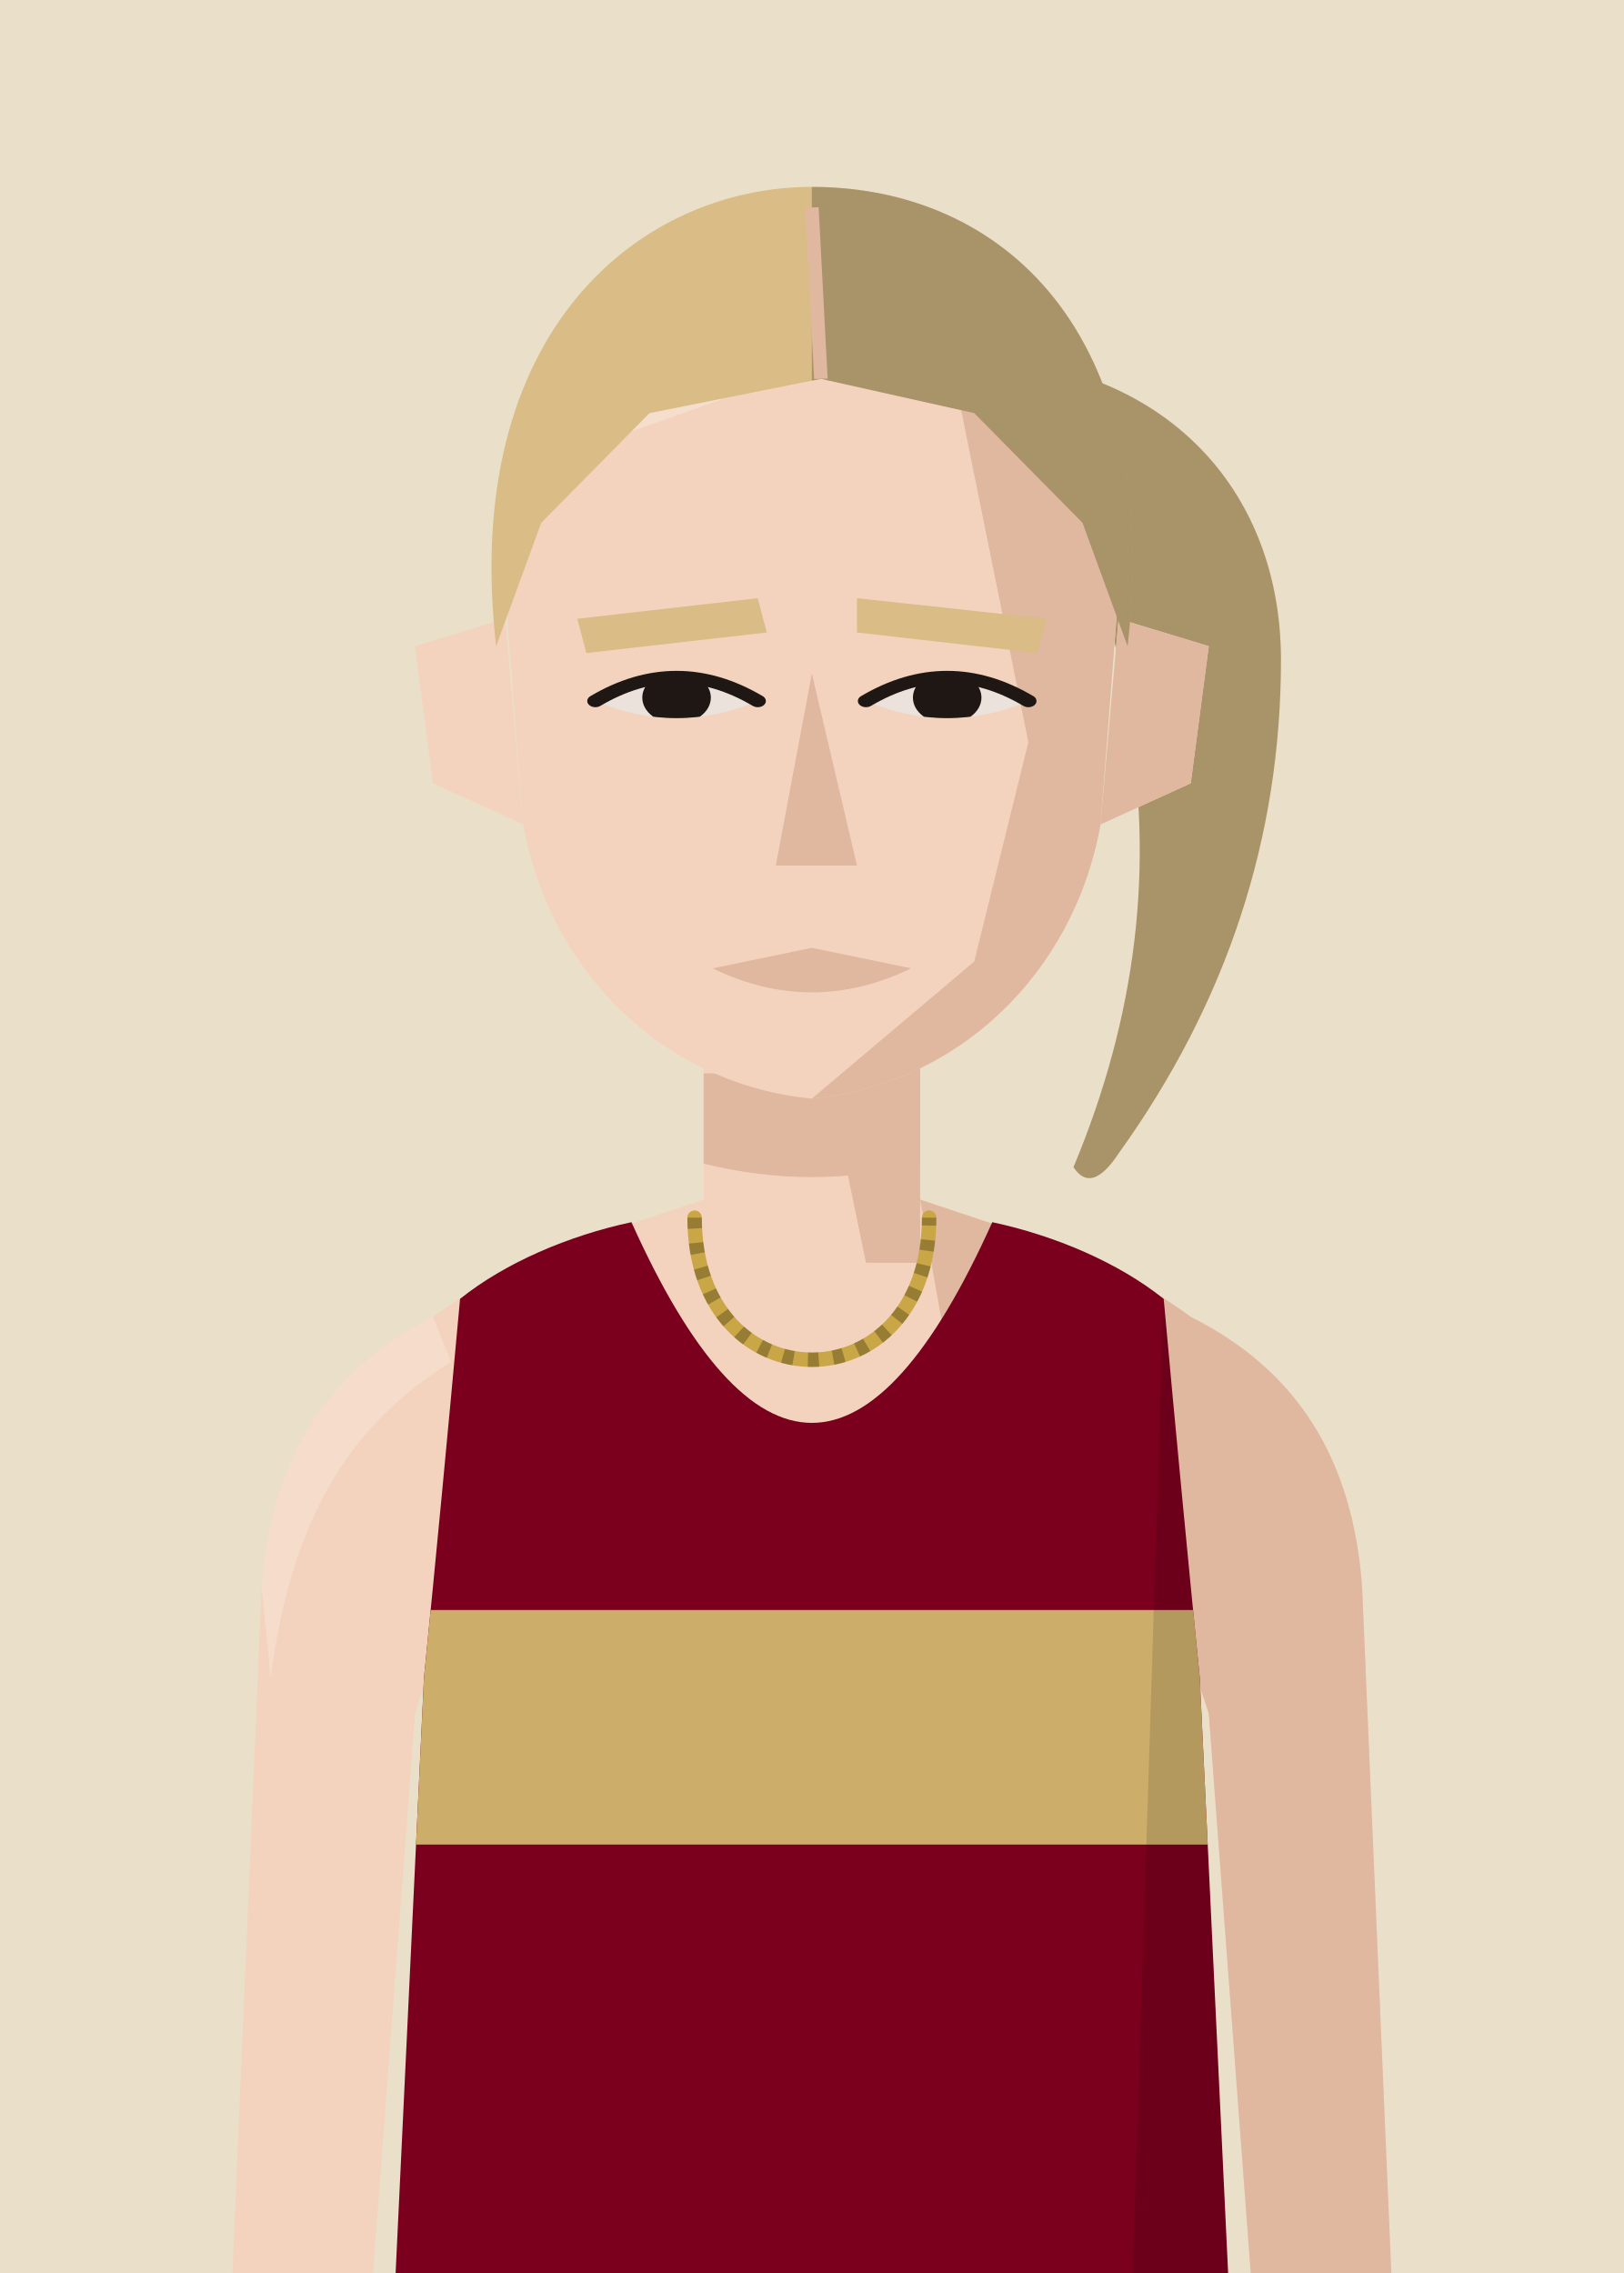
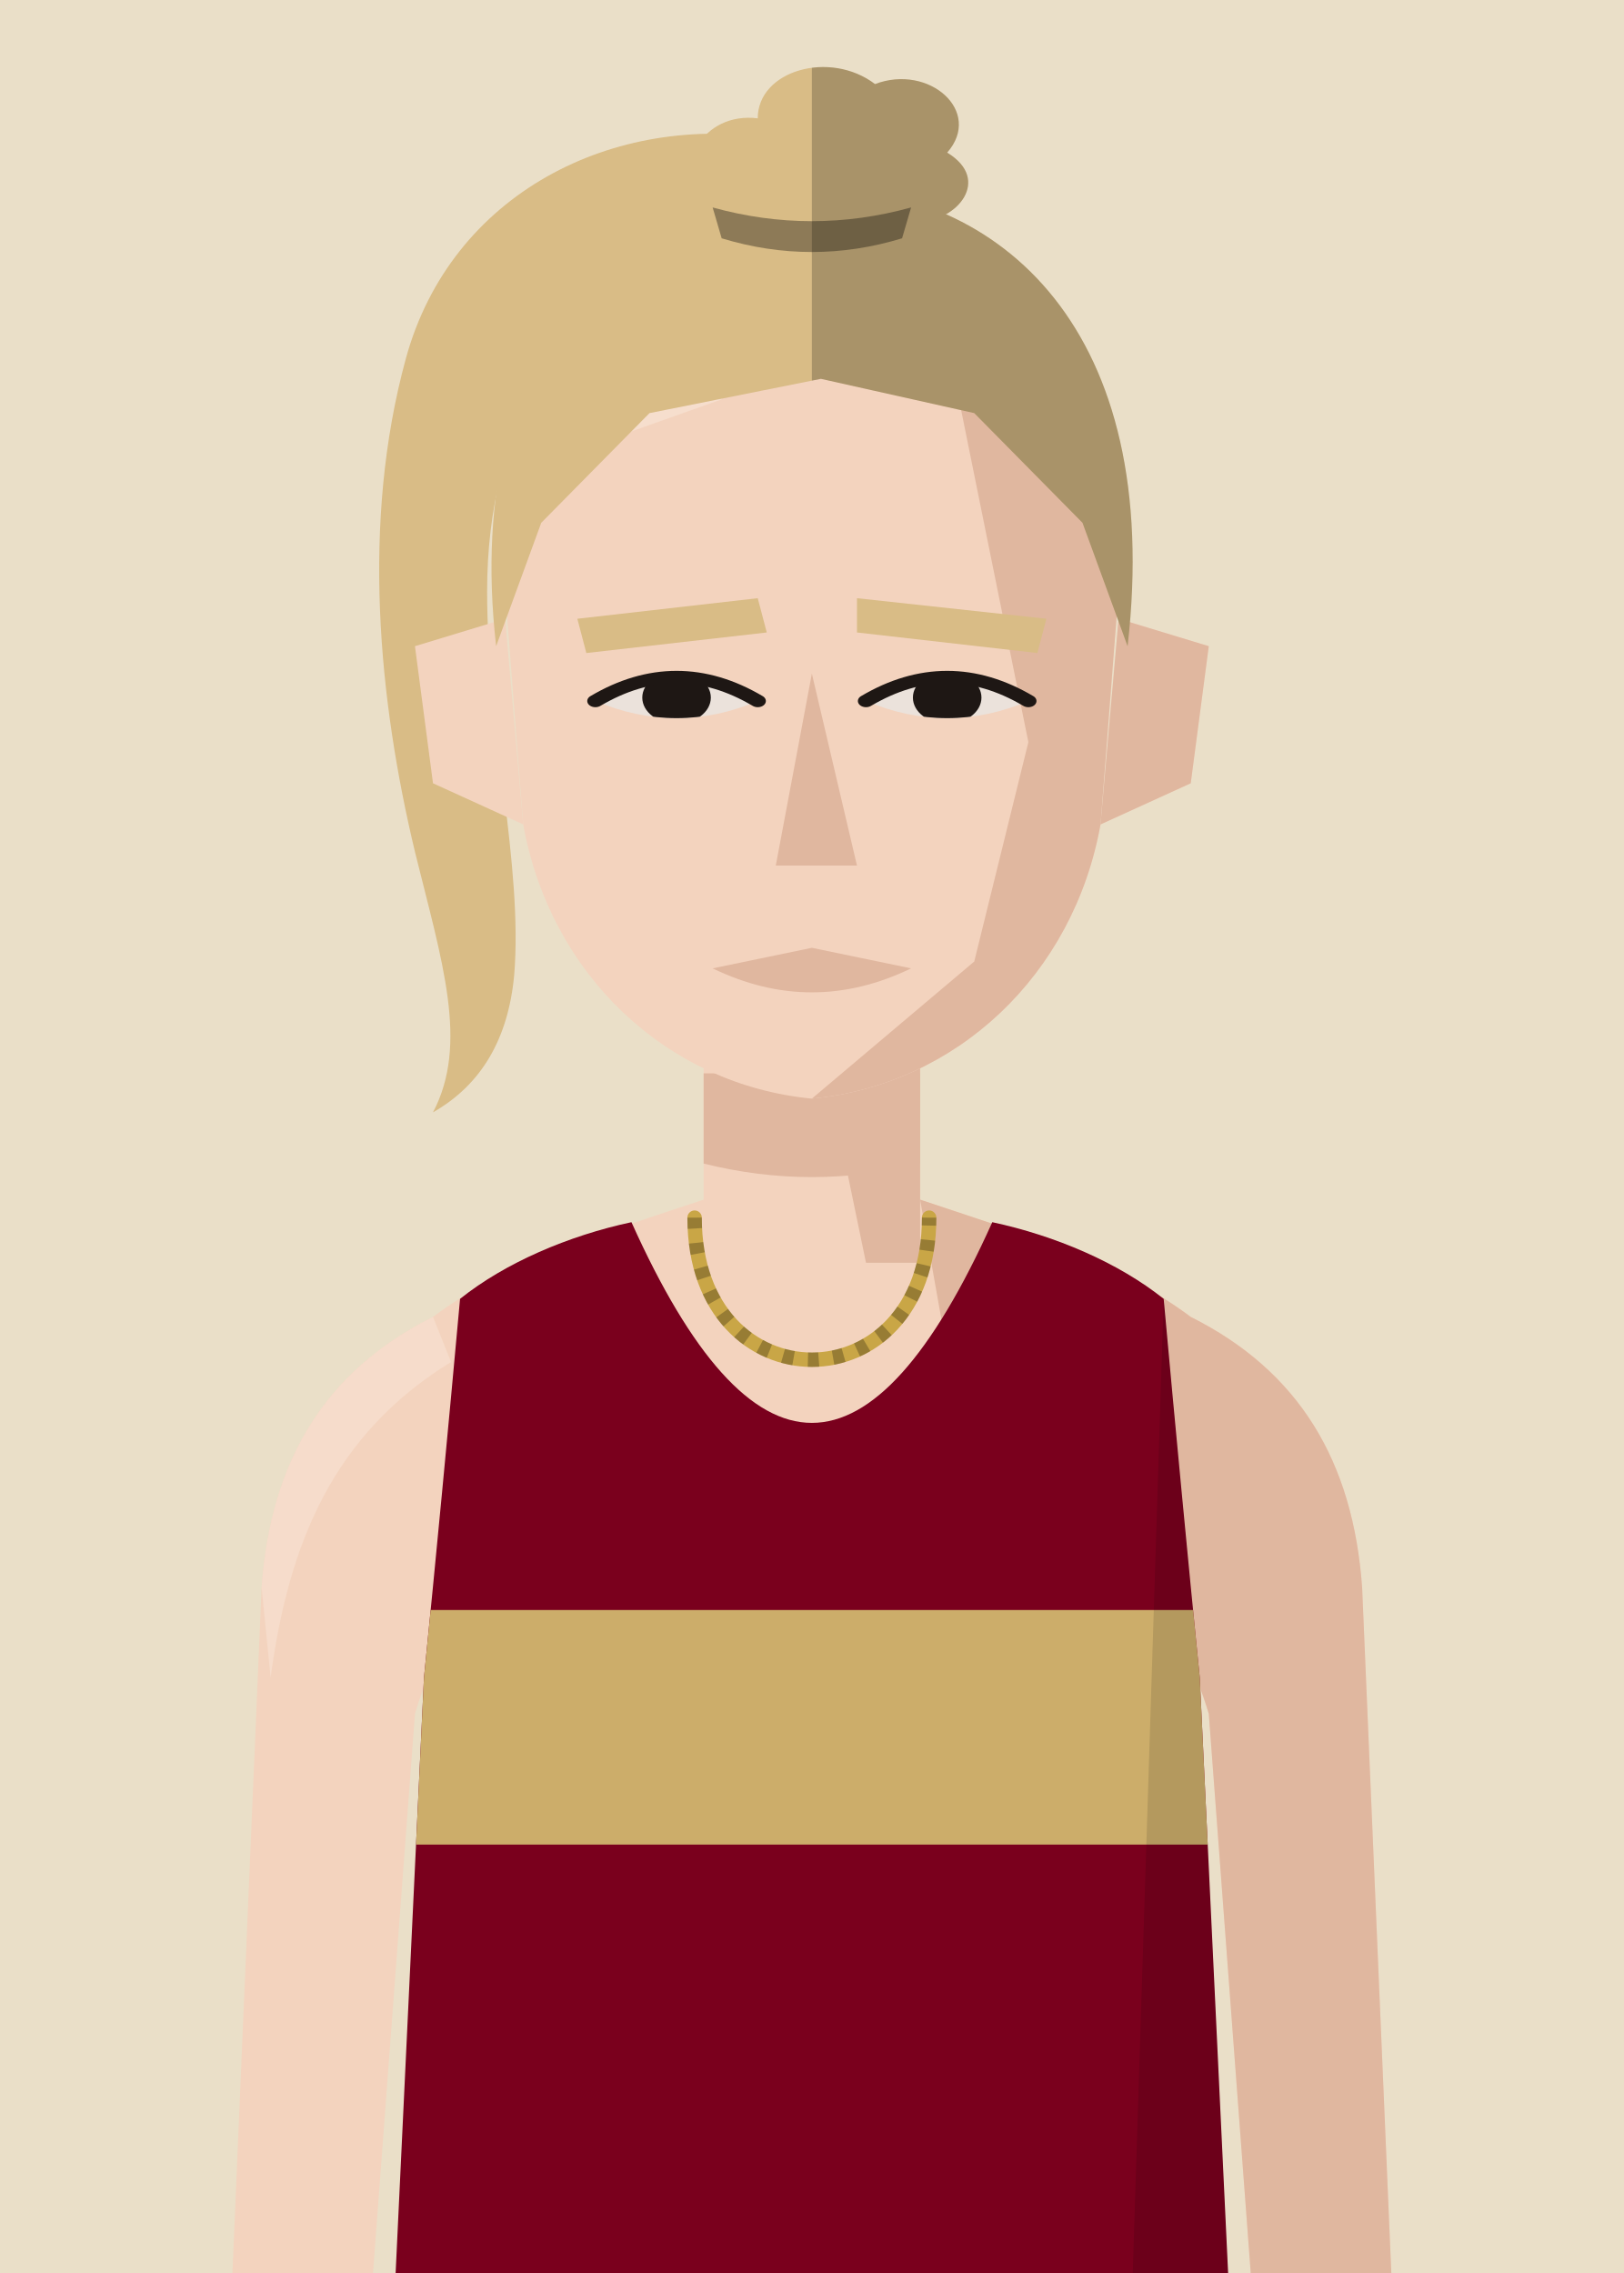
<svg xmlns="http://www.w3.org/2000/svg" viewBox="10 20 180 252">
  <defs>
    <clipPath id="vf">
      <path d="M53,330 L57,246 Q59,226 61,204 C66,200 73,197 80,195.5 Q100,240 120,195.5 C127,197 134,200 139,204 Q141,226 143,246 L147,330 Z" />
    </clipPath>
    <clipPath id="hf">
      <path d="M66,96 C64,58 80,40 100,40 C120,40 136,58 134,96 L132,130 C129,152 116,168 100,170 C84,168 71,152 68,130 Z" />
    </clipPath>
    <clipPath id="rf">
      <rect x="100" y="0" width="100" height="300" />
    </clipPath>
    <clipPath id="ef">
      <path d="M76,112 Q85,105 94,112 Q85,117 76,112 Z" />
      <path d="M106,112 Q115,105 124,112 Q115,117 106,112 Z" />
    </clipPath>
    <clipPath id="cf">
      <rect x="0" y="92" width="200" height="300" />
    </clipPath>
  </defs>
  <rect width="200" height="280" fill="#EADFC8" />
  <g transform="translate(0,-40)">
    <g transform="translate(0,83) scale(1,0.76) translate(0,-40)" fill="#D9BC86">
-       <path d="M120,62 C140,64 152,82 152,106 C152,132 146,156 134,178 Q131,184 129,180 C136,158 138,136 135,114 C133,96 130,84 120,72 Z" />
+       <path d="M96,30 C78,26 60,38 55,62 C50,86 52,112 56,134 C59,150 62,162 58,172 Q66,166 67,152 C68,136 64,116 64,96 C64,72 72,52 92,44 Z" />
      <g clip-path="url(#rf)" fill="#000" opacity=".22">
-         <path d="M120,62 C140,64 152,82 152,106 C152,132 146,156 134,178 Q131,184 129,180 C136,158 138,136 135,114 C133,96 130,84 120,72 Z" />
+         <path d="M96,30 C78,26 60,38 55,62 C50,86 52,112 56,134 C59,150 62,162 58,172 Q66,166 67,152 C68,136 64,116 64,96 C64,72 72,52 92,44 Z" />
      </g>
    </g>
    <rect x="88" y="171" width="24" height="37" fill="#F3D3BE" />
    <path d="M88,193 C76,197 66,200 58,206 C46,212 40,222 39,236 L35,330 L50,330 L56,250 Q59,240 64,238 L136,238 Q141,240 144,250 L150,330 L165,330 L161,236 C160,222 154,212 142,206 C134,200 124,197 112,193" fill="#F3D3BE" />
    <g fill="#E0B79F">
      <path d="M112,193 C124,197 134,200 142,206 C154,212 160,222 161,236 L165,330 L150,330 L144,250 Q141,240 136,238 L120,238 Z" />
      <path d="M58,206 C46,212 40,222 39,236 L40,246 C42,231 47,219 60,211 Z" fill="#F8E2D3" opacity=".6" />
      <polygon points="100,171 112,171 112,200 106,200" />
      <path d="M88,179 L112,179 L112,189 Q100,192 88,189 Z" />
    </g>
    <g transform="translate(0,83) scale(1,0.76) translate(0,-40)">
      <g fill="#F3D3BE">
        <path d="M66,100 L56,104 L58,124 L68,130 Z" />
        <path d="M134,100 L144,104 L142,124 L132,130 Z" />
        <path d="M66,96 C64,58 80,40 100,40 C120,40 136,58 134,96 L132,130 C129,152 116,168 100,170 C84,168 71,152 68,130 Z" />
      </g>
      <path d="M134,100 L144,104 L142,124 L132,130 Z" fill="#E0B79F" />
      <g clip-path="url(#hf)">
        <polygon points="112,40 140,40 140,180 100,180 100,170 118,150 124,118 120,92" fill="#E0B79F" />
        <polygon points="60,40 100,40 90,68 60,82" fill="#F8E2D3" opacity=".7" />
      </g>
      <g fill="#D9BC86">
        <polygon points="74,100 94,97 95,102 75,105" />
        <polygon points="105,97 126,100 125,105 105,102" />
      </g>
      <g fill="#EBE2DB">
        <path d="M76,112 Q85,105 94,112 Q85,117 76,112 Z" />
        <path d="M106,112 Q115,105 124,112 Q115,117 106,112 Z" />
      </g>
      <g clip-path="url(#ef)" fill="#1E1714">
        <circle cx="85" cy="111.5" r="3.8" />
        <circle cx="115" cy="111.5" r="3.8" />
      </g>
      <g fill="none" stroke="#1E1714" stroke-width="1.8" stroke-linecap="round">
        <path d="M76,112 Q85,105 94,112" />
        <path d="M106,112 Q115,105 124,112" />
      </g>
      <polygon points="100,108 105,136 96,136" fill="#E0B79F" />
      <path d="M89,151 L100,148 L111,151 Q100,158 89,151 Z" fill="#E0B79F" />
      <g fill="#D9BC86">
        <path d="M65,104 C61,58 81,37 100,37 C121,37 139,58 135,104 L130,86 L118,70 L101,65 L82,70 L70,86 Z" />
+         <path d="M88,42 C84,34 88,26 94,27 C94,20 102,17 107,22 C113,19 119,26 115,32 C120,36 116,42 112,42 Z" />
        <g clip-path="url(#rf)" fill="#000" opacity=".22">
          <path d="M65,104 C61,58 81,37 100,37 C121,37 139,58 135,104 L130,86 L118,70 L101,65 L82,70 L70,86 Z" />
+           <path d="M88,42 C84,34 88,26 94,27 C94,20 102,17 107,22 C113,19 119,26 115,32 C120,36 116,42 112,42 Z" />
        </g>
      </g>
-       <path d="M100,40 L101,65" stroke="#E0B79F" stroke-width="1.5" />
+       <path d="M89,40 Q100,44 111,40 L110,44.5 Q100,48.5 90,44.5 Z" fill="#000" fill-opacity=".35" />
    </g>
    <g clip-path="url(#vf)">
      <path d="M53,330 L57,246 Q59,226 61,204 C66,200 73,197 80,195.5 Q100,240 120,195.5 C127,197 134,200 139,204 Q141,226 143,246 L147,330 Z" fill="#7A001D" />
      <g transform="matrix(6.2857 0 0 6.5 37.14 193)">
        <rect x="0" y="7" width="20" height="4" fill="#CCAD6A" />
      </g>
      <path d="M139,204 Q141,226 143,246 L147,330 L135,330 Z" fill="#000" opacity="0.12" />
    </g>
    <path d="M87,195 C87,216 113,216 113,195" fill="none" stroke="#C9A646" stroke-width="1.6" stroke-linecap="round" />
    <path d="M87,195 C87,216 113,216 113,195" fill="none" stroke="#000" stroke-opacity=".25" stroke-width="1.6" stroke-dasharray="1.2 1.6" />
  </g>
</svg>
